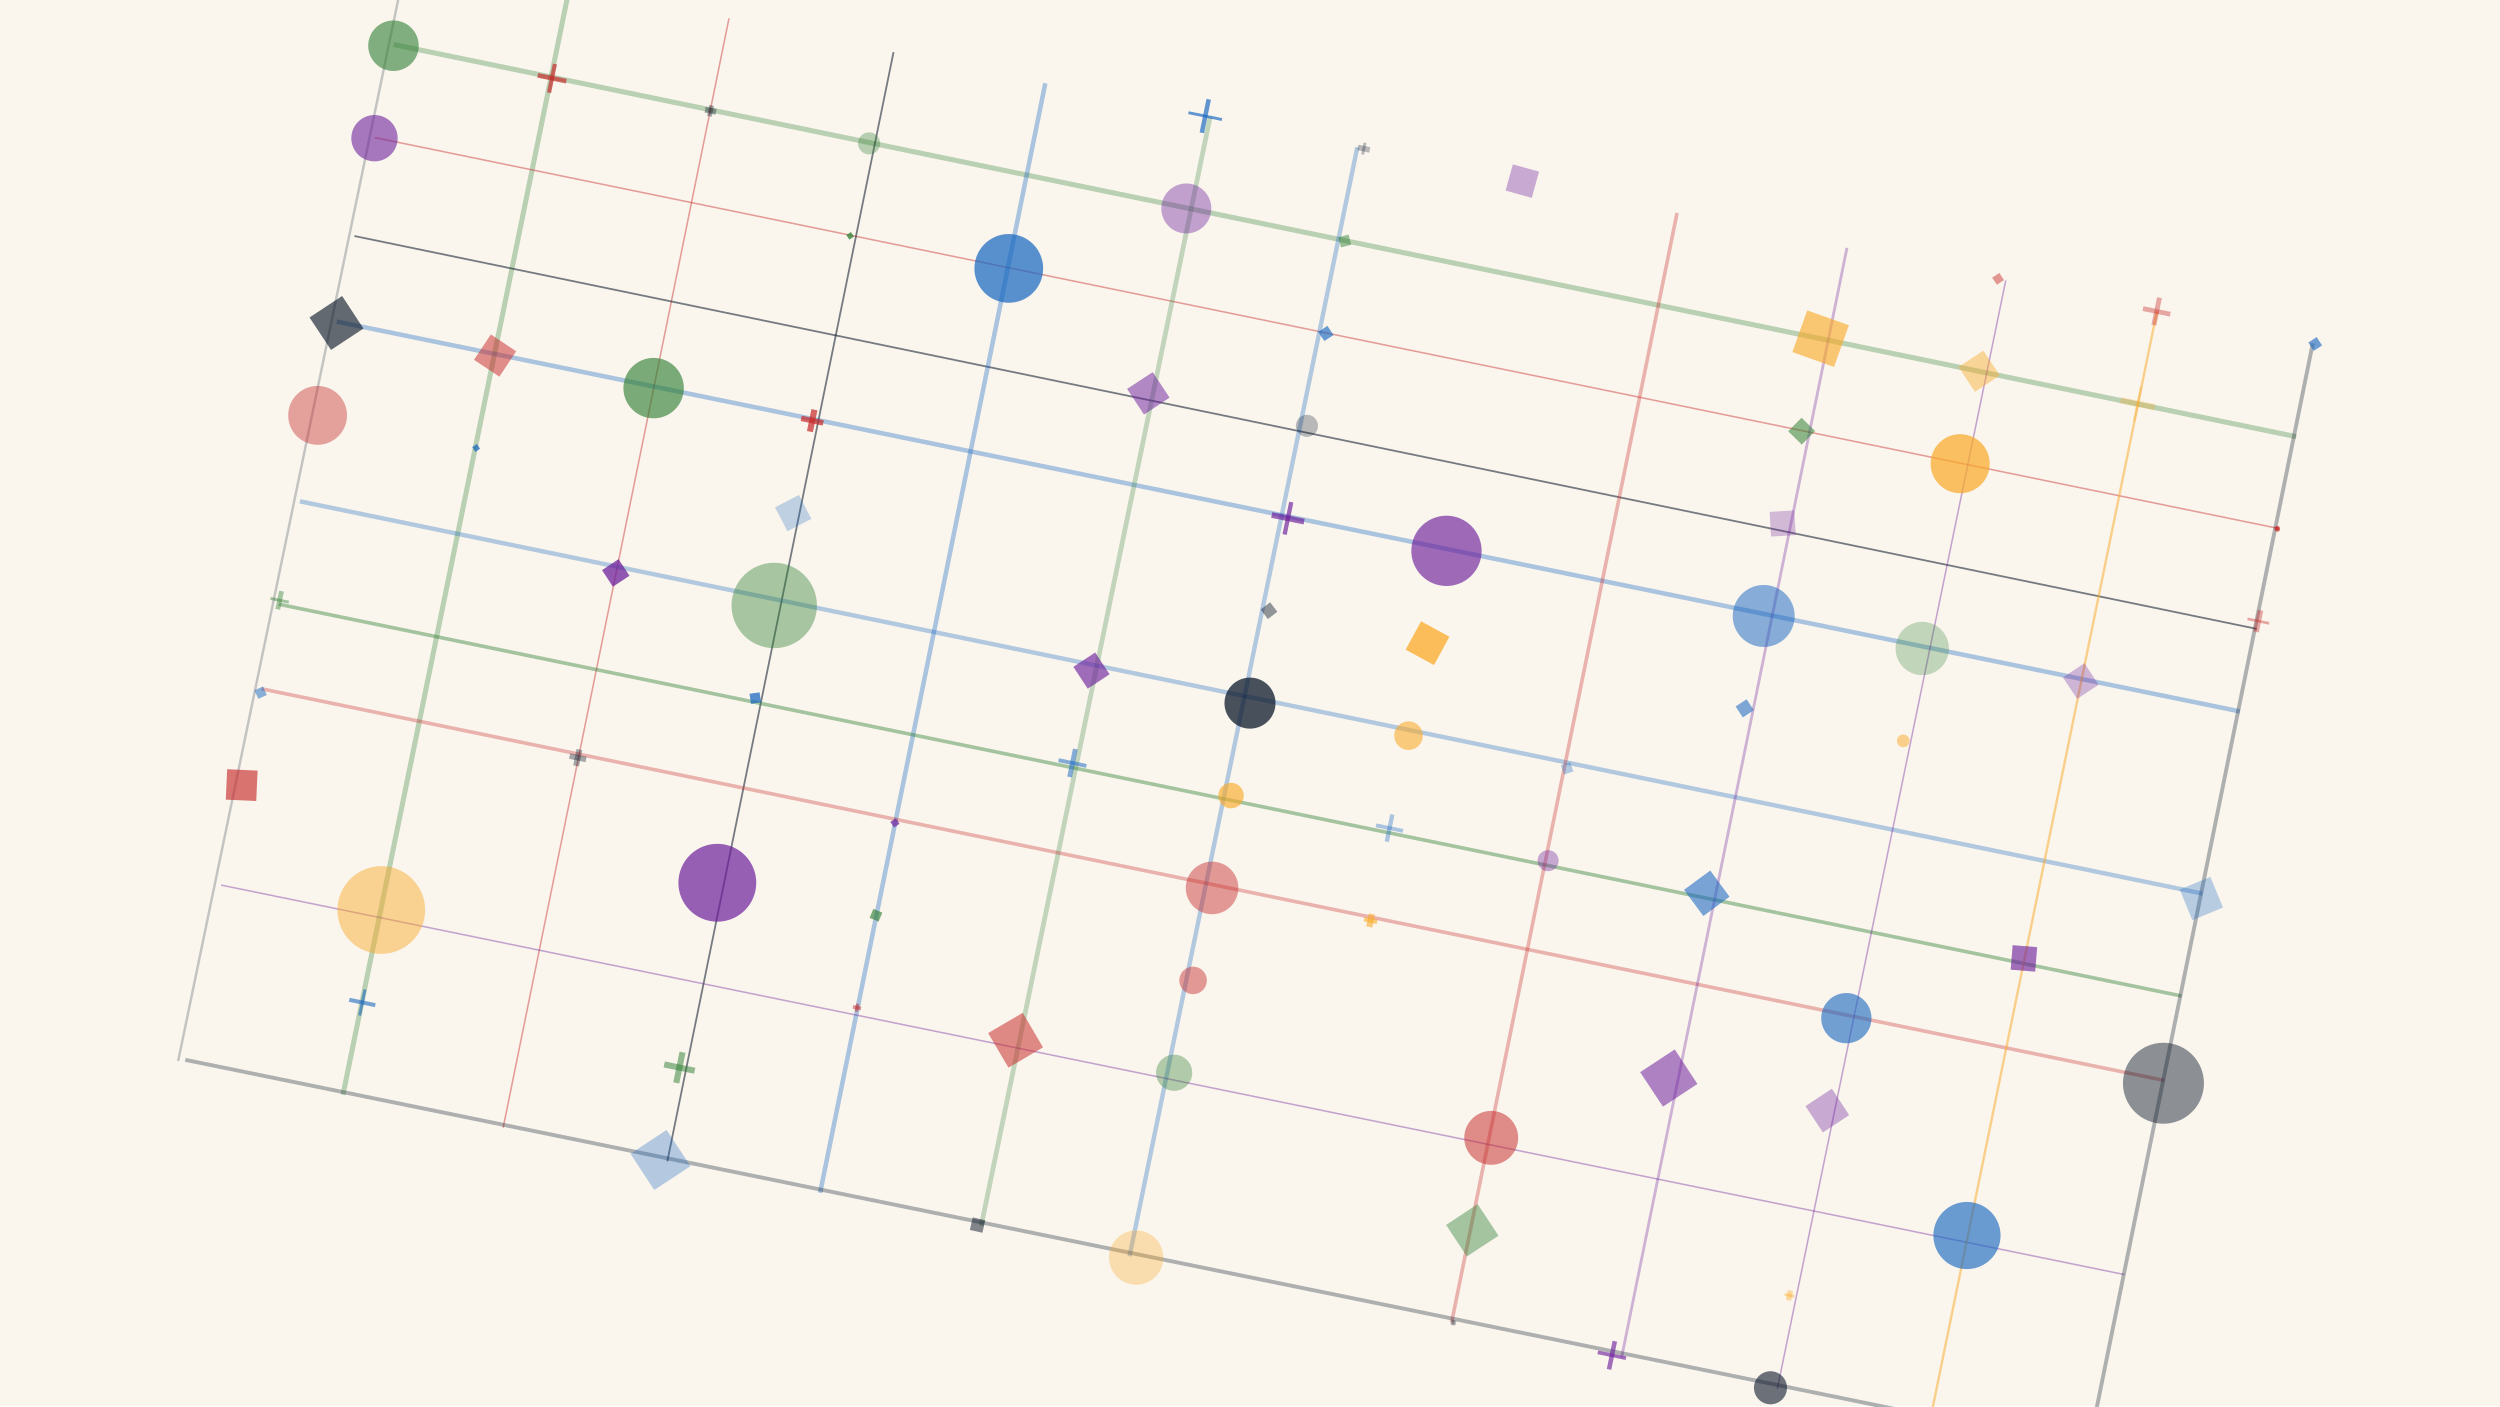
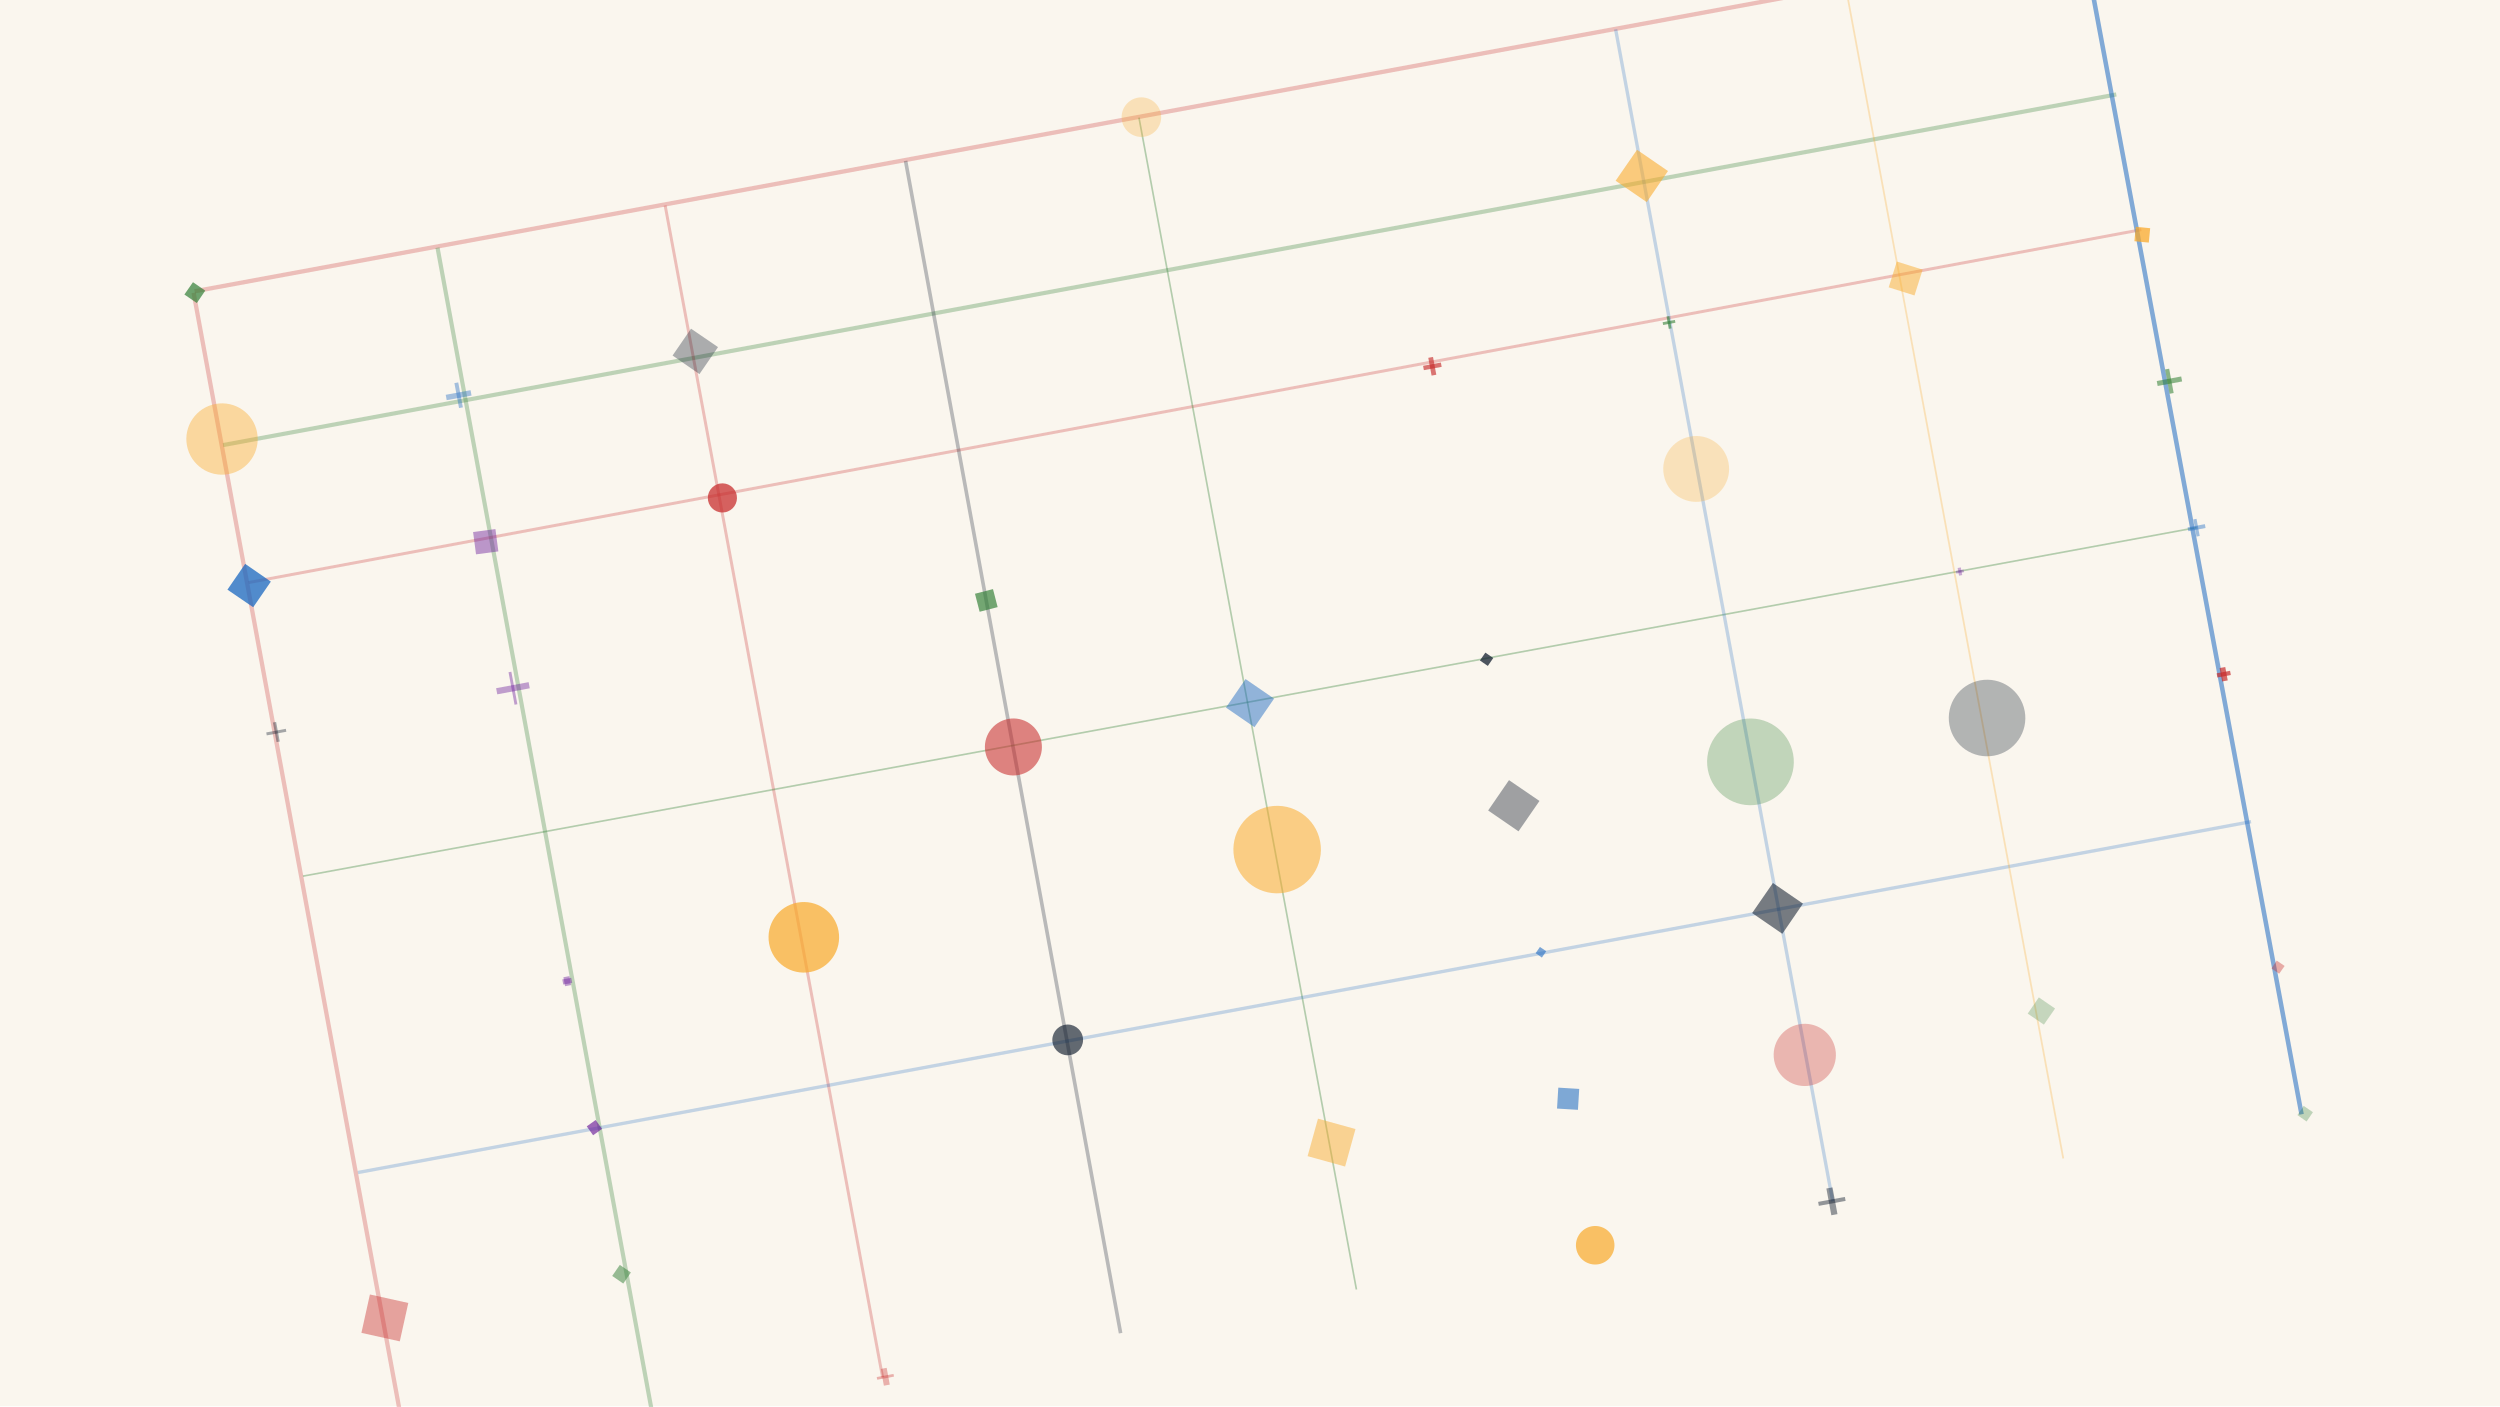
<svg xmlns="http://www.w3.org/2000/svg" viewBox="0 0 1920 1080" width="1920" height="1080">
  <rect width="1920" height="1080" fill="#FAF6EE" />
-   <g transform="rotate(11.6 960 540)">
-     <line x1="210.6" y1="105.271" x2="208.9" y2="974.729" stroke="#0A1628" stroke-width="1.9" opacity="0.23" />
-     <line x1="214.082" y1="176.8" x2="1705.918" y2="178.0" stroke="#2E7D32" stroke-width="3.9" opacity="0.32" />
-     <line x1="337.5" y1="105.271" x2="338.1" y2="974.729" stroke="#2E7D32" stroke-width="3.9" opacity="0.32" />
-     <line x1="214.082" y1="249.7" x2="1705.918" y2="249.8" stroke="#C62828" stroke-width="1.2" opacity="0.44" />
-     <line x1="462.3" y1="105.271" x2="463.7" y2="974.729" stroke="#C62828" stroke-width="1.2" opacity="0.44" />
-     <line x1="214.082" y1="326.9" x2="1705.918" y2="328.7" stroke="#0A1628" stroke-width="1.4" opacity="0.55" />
-     <line x1="591.3" y1="105.271" x2="592.4" y2="974.729" stroke="#0A1628" stroke-width="1.4" opacity="0.55" />
-     <line x1="214.082" y1="394.0" x2="1705.918" y2="393.4" stroke="#1565C0" stroke-width="3.5" opacity="0.35" />
-     <line x1="710.3" y1="105.271" x2="712.2" y2="974.729" stroke="#1565C0" stroke-width="3.5" opacity="0.35" />
-     <line x1="839.5" y1="105.271" x2="838.5" y2="974.729" stroke="#2E7D32" stroke-width="3.7" opacity="0.27" />
-     <line x1="214.082" y1="534.9" x2="1705.918" y2="536.2" stroke="#1565C0" stroke-width="3.4" opacity="0.32" />
-     <line x1="954.9" y1="105.271" x2="954.8" y2="974.729" stroke="#1565C0" stroke-width="3.4" opacity="0.32" />
-     <line x1="214.082" y1="615.6" x2="1705.918" y2="616.5" stroke="#2E7D32" stroke-width="2.8" opacity="0.42" />
-     <line x1="214.082" y1="681.9" x2="1705.918" y2="682.7" stroke="#C62828" stroke-width="2.8" opacity="0.33" />
-     <line x1="1205.6" y1="105.271" x2="1207.3" y2="974.729" stroke="#C62828" stroke-width="2.8" opacity="0.33" />
-     <line x1="1338.8" y1="105.271" x2="1340.6" y2="974.729" stroke="#6A1B9A" stroke-width="2.2" opacity="0.31" />
-     <line x1="214.082" y1="835.8" x2="1705.918" y2="834.9" stroke="#6A1B9A" stroke-width="1.2" opacity="0.38" />
-     <line x1="1463.3" y1="105.271" x2="1462.6" y2="974.729" stroke="#6A1B9A" stroke-width="1.2" opacity="0.38" />
-     <line x1="1581.8" y1="105.271" x2="1582.4" y2="974.729" stroke="#F9A825" stroke-width="1.9" opacity="0.49" />
-     <line x1="214.082" y1="972.8" x2="1705.918" y2="971.3" stroke="#0A1628" stroke-width="3.0" opacity="0.32" />
-     <line x1="1704.0" y1="105.271" x2="1705.9" y2="974.729" stroke="#0A1628" stroke-width="3.0" opacity="0.32" />
-     <line x1="202.2" y1="105.3" x2="225.9" y2="105.3" stroke="#C62828" stroke-width="3.1" opacity="0.54" />
-     <line x1="214.1" y1="93.4" x2="214.1" y2="117.1" stroke="#C62828" stroke-width="3.8" opacity="0.54" />
-     <circle cx="214.1" cy="177.7" r="19.4" fill="#2E7D32" opacity="0.59" />
-     <circle cx="214.1" cy="250.2" r="17.8" fill="#6A1B9A" opacity="0.58" />
-     <polygon points="214.1,373.9 235.2,395.1 214.1,416.2 192.9,395.1" fill="#0A1628" opacity="0.63" />
-     <circle cx="214.1" cy="467.5" r="22.6" fill="#C62828" opacity="0.42" />
-     <line x1="206.9" y1="612.5" x2="221.3" y2="612.5" stroke="#2E7D32" stroke-width="2.3" opacity="0.42" />
-     <line x1="214.1" y1="605.3" x2="214.1" y2="619.6" stroke="#2E7D32" stroke-width="3.7" opacity="0.42" />
-     <rect x="210.5" y="681.3" width="7.2" height="7.2" fill="#1565C0" opacity="0.49" transform="rotate(54 214.1 684.9)" />
-     <rect x="202.4" y="745.7" width="23.4" height="23.4" fill="#C62828" opacity="0.64" transform="rotate(81 214.1 757.4)" />
-     <line x1="328.9" y1="105.3" x2="347.9" y2="105.3" stroke="#C62828" stroke-width="4.8" opacity="0.62" />
-     <line x1="338.4" y1="95.8" x2="338.4" y2="114.8" stroke="#C62828" stroke-width="4.0" opacity="0.62" />
-     <line x1="327.2" y1="177.7" x2="349.6" y2="177.7" stroke="#C62828" stroke-width="3.6" opacity="0.67" />
-     <line x1="338.4" y1="166.5" x2="338.4" y2="189.0" stroke="#C62828" stroke-width="3.2" opacity="0.67" />
-     <rect x="326.7" y="383.4" width="23.4" height="23.4" fill="#C62828" opacity="0.51" transform="rotate(22 338.4 395.1)" />
-     <polygon points="338.4,464.4 341.5,467.5 338.4,470.7 335.3,467.5" fill="#1565C0" opacity="0.72" />
-     <circle cx="338.4" cy="829.8" r="33.7" fill="#F9A825" opacity="0.46" />
-     <line x1="328.2" y1="902.3" x2="348.6" y2="902.3" stroke="#1565C0" stroke-width="3.1" opacity="0.58" />
-     <line x1="338.4" y1="892.1" x2="338.4" y2="912.5" stroke="#1565C0" stroke-width="2.3" opacity="0.58" />
-     <line x1="458.4" y1="177.7" x2="467.0" y2="177.7" stroke="#0A1628" stroke-width="4.5" opacity="0.36" />
-     <line x1="462.7" y1="173.4" x2="462.7" y2="182.0" stroke="#0A1628" stroke-width="3.6" opacity="0.36" />
-     <circle cx="462.7" cy="395.1" r="23.2" fill="#2E7D32" opacity="0.63" />
-     <polygon points="462.7,529.2 473.5,540.0 462.7,550.8 452.0,540.0" fill="#6A1B9A" opacity="0.73" />
-     <line x1="456.3" y1="684.9" x2="469.2" y2="684.9" stroke="#0A1628" stroke-width="4.3" opacity="0.36" />
-     <line x1="462.7" y1="678.5" x2="462.7" y2="691.3" stroke="#0A1628" stroke-width="4.5" opacity="0.36" />
-     <circle cx="587.0" cy="177.7" r="8.5" fill="#2E7D32" opacity="0.33" />
-     <polygon points="587.0,247.2 590.0,250.2 587.0,253.2 584.0,250.2" fill="#2E7D32" opacity="0.75" />
-     <line x1="578.4" y1="395.1" x2="595.7" y2="395.1" stroke="#C62828" stroke-width="4.2" opacity="0.70" />
-     <line x1="587.0" y1="386.5" x2="587.0" y2="403.7" stroke="#C62828" stroke-width="4.7" opacity="0.70" />
-     <rect x="576.7" y="457.2" width="20.7" height="20.7" fill="#1565C0" opacity="0.26" transform="rotate(51 587.0 467.5)" />
-     <circle cx="587.0" cy="540.0" r="32.8" fill="#2E7D32" opacity="0.41" />
-     <rect x="583.2" y="608.6" width="7.8" height="7.8" fill="#1565C0" opacity="0.72" transform="rotate(70 587.0 612.5)" />
-     <circle cx="587.0" cy="757.4" r="29.9" fill="#6A1B9A" opacity="0.69" />
-     <line x1="575.1" y1="902.3" x2="599.0" y2="902.3" stroke="#2E7D32" stroke-width="4.7" opacity="0.51" />
-     <line x1="587.0" y1="890.3" x2="587.0" y2="914.3" stroke="#2E7D32" stroke-width="4.7" opacity="0.51" />
-     <polygon points="587.0,951.2 610.6,974.7 587.0,998.3 563.5,974.7" fill="#1565C0" opacity="0.31" />
-     <circle cx="711.4" cy="250.2" r="26.4" fill="#1565C0" opacity="0.71" />
-     <polygon points="711.4,681.3 715.0,684.9 711.4,688.6 707.7,684.9" fill="#6A1B9A" opacity="0.68" />
-     <rect x="707.6" y="753.6" width="7.5" height="7.5" fill="#2E7D32" opacity="0.63" transform="rotate(11 711.4 757.4)" />
-     <line x1="708.2" y1="829.8" x2="714.5" y2="829.8" stroke="#C62828" stroke-width="2.8" opacity="0.49" />
-     <line x1="711.4" y1="826.7" x2="711.4" y2="833.0" stroke="#C62828" stroke-width="2.6" opacity="0.49" />
-     <line x1="822.5" y1="105.3" x2="848.8" y2="105.3" stroke="#1565C0" stroke-width="2.2" opacity="0.67" />
-     <line x1="835.7" y1="92.1" x2="835.7" y2="118.4" stroke="#1565C0" stroke-width="3.5" opacity="0.67" />
-     <circle cx="835.7" cy="177.7" r="19.2" fill="#6A1B9A" opacity="0.39" />
-     <polygon points="835.7,306.0 852.3,322.6 835.7,339.3 819.0,322.6" fill="#6A1B9A" opacity="0.51" />
-     <polygon points="835.7,525.8 849.9,540.0 835.7,554.2 821.5,540.0" fill="#6A1B9A" opacity="0.63" />
-     <line x1="824.8" y1="612.5" x2="846.6" y2="612.5" stroke="#1565C0" stroke-width="3.0" opacity="0.52" />
-     <line x1="835.7" y1="601.5" x2="835.7" y2="623.4" stroke="#1565C0" stroke-width="3.7" opacity="0.52" />
-     <rect x="820.3" y="814.4" width="30.8" height="30.8" fill="#C62828" opacity="0.53" transform="rotate(48 835.7 829.8)" />
-     <rect x="830.7" y="969.8" width="9.9" height="9.9" fill="#0A1628" opacity="0.50" transform="rotate(1 835.7 974.7)" />
-     <line x1="955.3" y1="105.3" x2="964.7" y2="105.3" stroke="#0A1628" stroke-width="4.3" opacity="0.28" />
-     <line x1="960.0" y1="100.6" x2="960.0" y2="109.9" stroke="#0A1628" stroke-width="2.2" opacity="0.28" />
-     <rect x="955.9" y="173.7" width="8.1" height="8.1" fill="#2E7D32" opacity="0.48" transform="rotate(64 960.0 177.7)" />
-     <polygon points="960.0,244.2 966.0,250.2 960.0,256.1 954.0,250.2" fill="#1565C0" opacity="0.64" />
-     <circle cx="960.0" cy="322.6" r="8.5" fill="#0A1628" opacity="0.28" />
-     <line x1="947.3" y1="395.1" x2="972.7" y2="395.1" stroke="#6A1B9A" stroke-width="4.4" opacity="0.66" />
-     <line x1="960.0" y1="382.4" x2="960.0" y2="407.8" stroke="#6A1B9A" stroke-width="3.3" opacity="0.66" />
-     <rect x="955.4" y="462.9" width="9.2" height="9.2" fill="#0A1628" opacity="0.43" transform="rotate(41 960.0 467.5)" />
-     <circle cx="960.0" cy="540.0" r="19.6" fill="#0A1628" opacity="0.74" />
-     <circle cx="960.0" cy="612.5" r="9.8" fill="#F9A825" opacity="0.63" />
-     <circle cx="960.0" cy="684.9" r="20.2" fill="#C62828" opacity="0.45" />
-     <circle cx="960.0" cy="757.4" r="10.6" fill="#C62828" opacity="0.45" />
-     <circle cx="960.0" cy="829.8" r="13.9" fill="#2E7D32" opacity="0.36" />
-     <circle cx="960.0" cy="974.7" r="20.9" fill="#F9A825" opacity="0.32" />
-     <rect x="1073.8" y="94.8" width="20.9" height="20.9" fill="#6A1B9A" opacity="0.35" transform="rotate(4 1084.3 105.3)" />
-     <circle cx="1084.3" cy="395.1" r="27.0" fill="#6A1B9A" opacity="0.64" />
-     <rect x="1071.9" y="455.1" width="24.8" height="24.8" fill="#F9A825" opacity="0.74" transform="rotate(17 1084.3 467.5)" />
-     <circle cx="1084.3" cy="540.0" r="11.0" fill="#F9A825" opacity="0.57" />
-     <line x1="1073.7" y1="612.5" x2="1094.9" y2="612.5" stroke="#1565C0" stroke-width="3.0" opacity="0.35" />
-     <line x1="1084.3" y1="601.8" x2="1084.3" y2="623.1" stroke="#1565C0" stroke-width="3.3" opacity="0.35" />
-     <line x1="1079.2" y1="684.9" x2="1089.4" y2="684.9" stroke="#F9A825" stroke-width="3.6" opacity="0.57" />
-     <line x1="1084.3" y1="679.8" x2="1084.3" y2="690.0" stroke="#F9A825" stroke-width="4.8" opacity="0.57" />
-     <rect x="1204.9" y="536.2" width="7.6" height="7.6" fill="#1565C0" opacity="0.32" transform="rotate(60 1208.6 540.0)" />
-     <circle cx="1208.6" cy="612.5" r="8.1" fill="#6A1B9A" opacity="0.36" />
-     <circle cx="1208.6" cy="829.8" r="20.7" fill="#C62828" opacity="0.52" />
-     <polygon points="1208.6,881.7 1229.2,902.3 1208.6,922.8 1188.1,902.3" fill="#2E7D32" opacity="0.42" />
-     <line x1="1206.6" y1="974.7" x2="1210.7" y2="974.7" stroke="#0A1628" stroke-width="3.2" opacity="0.26" />
-     <line x1="1208.6" y1="972.7" x2="1208.6" y2="976.8" stroke="#0A1628" stroke-width="2.4" opacity="0.26" />
-     <rect x="1316.0" y="160.7" width="34.0" height="34.0" fill="#F9A825" opacity="0.62" transform="rotate(8 1333.0 177.7)" />
-     <rect x="1325.7" y="242.9" width="14.6" height="14.6" fill="#2E7D32" opacity="0.54" transform="rotate(33 1333.0 250.2)" />
-     <rect x="1323.5" y="313.1" width="19.0" height="19.0" fill="#6A1B9A" opacity="0.28" transform="rotate(75 1333.0 322.6)" />
-     <circle cx="1333.0" cy="395.1" r="23.8" fill="#1565C0" opacity="0.51" />
-     <polygon points="1333.0,460.4 1340.1,467.5 1333.0,474.7 1325.8,467.5" fill="#1565C0" opacity="0.55" />
-     <rect x="1320.5" y="600.0" width="25.0" height="25.0" fill="#1565C0" opacity="0.57" transform="rotate(42 1333.0 612.5)" />
-     <polygon points="1333.0,734.9 1355.4,757.4 1333.0,779.8 1310.5,757.4" fill="#6A1B9A" opacity="0.53" />
-     <line x1="1321.9" y1="974.7" x2="1344.0" y2="974.7" stroke="#6A1B9A" stroke-width="2.9" opacity="0.62" />
-     <line x1="1333.0" y1="963.7" x2="1333.0" y2="985.8" stroke="#6A1B9A" stroke-width="3.5" opacity="0.62" />
-     <polygon points="1457.3,100.6 1461.9,105.3 1457.3,109.9 1452.6,105.3" fill="#C62828" opacity="0.46" />
-     <polygon points="1457.3,161.5 1473.5,177.7 1457.3,193.9 1441.1,177.7" fill="#F9A825" opacity="0.43" />
-     <circle cx="1457.3" cy="250.2" r="22.7" fill="#F9A825" opacity="0.70" />
-     <circle cx="1457.3" cy="395.1" r="20.5" fill="#2E7D32" opacity="0.28" />
-     <circle cx="1457.3" cy="467.5" r="4.9" fill="#F9A825" opacity="0.49" />
-     <circle cx="1457.3" cy="684.9" r="19.3" fill="#1565C0" opacity="0.60" />
-     <polygon points="1457.3,740.2 1474.4,757.4 1457.3,774.5 1440.1,757.4" fill="#6A1B9A" opacity="0.35" />
-     <line x1="1453.5" y1="902.3" x2="1461.1" y2="902.3" stroke="#F9A825" stroke-width="2.2" opacity="0.40" />
-     <line x1="1457.3" y1="898.5" x2="1457.3" y2="906.1" stroke="#F9A825" stroke-width="4.2" opacity="0.40" />
-     <circle cx="1457.3" cy="974.7" r="12.7" fill="#0A1628" opacity="0.59" />
-     <line x1="1570.9" y1="105.3" x2="1592.3" y2="105.3" stroke="#C62828" stroke-width="3.7" opacity="0.38" />
-     <line x1="1581.6" y1="94.5" x2="1581.6" y2="116.0" stroke="#C62828" stroke-width="3.8" opacity="0.38" />
-     <line x1="1568.1" y1="177.7" x2="1595.1" y2="177.7" stroke="#F9A825" stroke-width="4.8" opacity="0.27" />
-     <line x1="1581.6" y1="164.2" x2="1581.6" y2="191.2" stroke="#F9A825" stroke-width="2.1" opacity="0.27" />
-     <polygon points="1581.6,381.1 1595.6,395.1 1581.6,409.1 1567.6,395.1" fill="#6A1B9A" opacity="0.30" />
-     <rect x="1572.2" y="603.0" width="18.9" height="18.9" fill="#6A1B9A" opacity="0.62" transform="rotate(83 1581.6 612.5)" />
-     <circle cx="1581.6" cy="829.8" r="25.8" fill="#1565C0" opacity="0.63" />
-     <polygon points="1705.9,99.9 1711.3,105.3 1705.9,110.7 1700.5,105.3" fill="#1565C0" opacity="0.61" />
-     <line x1="1703.8" y1="250.2" x2="1708.0" y2="250.2" stroke="#C62828" stroke-width="2.7" opacity="0.65" />
-     <line x1="1705.9" y1="248.1" x2="1705.9" y2="252.3" stroke="#C62828" stroke-width="2.7" opacity="0.65" />
-     <line x1="1697.4" y1="322.6" x2="1714.4" y2="322.6" stroke="#C62828" stroke-width="2.1" opacity="0.38" />
-     <line x1="1705.9" y1="314.1" x2="1705.9" y2="331.1" stroke="#C62828" stroke-width="4.3" opacity="0.38" />
-     <rect x="1693.2" y="527.3" width="25.5" height="25.5" fill="#1565C0" opacity="0.29" transform="rotate(56 1705.9 540.0)" />
-     <circle cx="1705.9" cy="684.9" r="31.1" fill="#0A1628" opacity="0.46" />
-     <circle cx="1705.9" cy="974.7" r="30.2" fill="#2E7D32" opacity="0.63" />
+   <g transform="rotate(-10.5 960 540)">
+     <line x1="220.661" y1="81.3" x2="1699.339" y2="82.2" stroke="#C62828" stroke-width="3.3" opacity="0.27" />
+     <line x1="219.7" y1="82.324" x2="218.8" y2="997.676" stroke="#C62828" stroke-width="3.3" opacity="0.27" />
+     <line x1="220.661" y1="201.4" x2="1699.339" y2="201.6" stroke="#2E7D32" stroke-width="3.2" opacity="0.30" />
+     <line x1="410.2" y1="82.324" x2="409.2" y2="997.676" stroke="#2E7D32" stroke-width="3.2" opacity="0.30" />
+     <line x1="220.661" y1="308.8" x2="1699.339" y2="307.2" stroke="#C62828" stroke-width="2.3" opacity="0.27" />
+     <line x1="588.0" y1="82.324" x2="588.2" y2="997.676" stroke="#C62828" stroke-width="2.3" opacity="0.27" />
+     <line x1="775.8" y1="82.324" x2="774.1" y2="997.676" stroke="#0A1628" stroke-width="2.8" opacity="0.27" />
+     <line x1="220.661" y1="538.1" x2="1699.339" y2="539.9" stroke="#2E7D32" stroke-width="1.3" opacity="0.35" />
+     <line x1="958.1" y1="82.324" x2="958.3" y2="997.676" stroke="#2E7D32" stroke-width="1.3" opacity="0.35" />
+     <line x1="220.661" y1="769.6" x2="1699.339" y2="769.6" stroke="#1565C0" stroke-width="2.6" opacity="0.24" />
+     <line x1="1330.4" y1="82.324" x2="1330.3" y2="997.676" stroke="#1565C0" stroke-width="2.6" opacity="0.24" />
+     <line x1="1510.1" y1="82.324" x2="1510.4" y2="997.676" stroke="#F9A825" stroke-width="1.4" opacity="0.27" />
+     <line x1="1695.7" y1="82.324" x2="1696.5" y2="997.676" stroke="#1565C0" stroke-width="3.5" opacity="0.53" />
+     <polygon points="220.7,74.2 228.8,82.3 220.7,90.5 212.5,82.3" fill="#2E7D32" opacity="0.69" />
+     <circle cx="220.7" cy="196.7" r="27.4" fill="#F9A825" opacity="0.40" />
+     <polygon points="220.7,294.2 237.6,311.2 220.7,328.1 203.7,311.2" fill="#1565C0" opacity="0.74" />
+     <line x1="213.0" y1="425.6" x2="228.3" y2="425.6" stroke="#0A1628" stroke-width="2.3" opacity="0.36" />
+     <line x1="220.7" y1="417.9" x2="220.7" y2="433.2" stroke="#0A1628" stroke-width="2.5" opacity="0.36" />
+     <rect x="205.5" y="868.1" width="30.2" height="30.2" fill="#C62828" opacity="0.41" transform="rotate(23 220.7 883.3)" />
+     <polygon points="220.7,993.0 225.3,997.7 220.7,1002.3 216.0,997.7" fill="#F9A825" opacity="0.72" />
+     <line x1="395.8" y1="196.7" x2="415.2" y2="196.7" stroke="#1565C0" stroke-width="4.2" opacity="0.38" />
+     <line x1="405.5" y1="187.0" x2="405.5" y2="206.5" stroke="#1565C0" stroke-width="3.0" opacity="0.38" />
+     <rect x="396.8" y="302.5" width="17.3" height="17.3" fill="#6A1B9A" opacity="0.44" transform="rotate(3 405.5 311.2)" />
+     <line x1="392.8" y1="425.6" x2="418.2" y2="425.6" stroke="#6A1B9A" stroke-width="4.8" opacity="0.41" />
+     <line x1="405.5" y1="412.9" x2="405.5" y2="438.3" stroke="#6A1B9A" stroke-width="2.2" opacity="0.41" />
+     <line x1="402.0" y1="654.4" x2="409.0" y2="654.4" stroke="#6A1B9A" stroke-width="4.0" opacity="0.42" />
+     <line x1="405.5" y1="650.9" x2="405.5" y2="657.9" stroke="#6A1B9A" stroke-width="4.7" opacity="0.42" />
+     <rect x="401.3" y="764.6" width="8.4" height="8.4" fill="#6A1B9A" opacity="0.65" transform="rotate(65 405.5 768.8)" />
+     <polygon points="405.5,876.0 412.8,883.3 405.5,890.6 398.2,883.3" fill="#2E7D32" opacity="0.49" />
+     <polygon points="590.3,179.0 608.1,196.7 590.3,214.5 572.6,196.7" fill="#0A1628" opacity="0.33" />
+     <circle cx="590.3" cy="311.2" r="11.2" fill="#C62828" opacity="0.72" />
+     <circle cx="590.3" cy="654.4" r="27.1" fill="#F9A825" opacity="0.69" />
+     <line x1="583.8" y1="997.7" x2="596.9" y2="997.7" stroke="#C62828" stroke-width="2.1" opacity="0.34" />
+     <line x1="590.3" y1="991.1" x2="590.3" y2="1004.2" stroke="#C62828" stroke-width="4.6" opacity="0.34" />
+     <rect x="768.0" y="418.4" width="14.3" height="14.3" fill="#2E7D32" opacity="0.66" transform="rotate(86 775.2 425.6)" />
+     <circle cx="775.2" cy="540.0" r="21.9" fill="#C62828" opacity="0.56" />
+     <circle cx="775.2" cy="768.8" r="11.8" fill="#0A1628" opacity="0.63" />
+     <circle cx="960.0" cy="82.3" r="15.2" fill="#F9A825" opacity="0.27" />
+     <polygon points="960.0,521.2 978.8,540.0 960.0,558.8 941.2,540.0" fill="#1565C0" opacity="0.46" />
+     <circle cx="960.0" cy="654.4" r="33.6" fill="#F9A825" opacity="0.53" />
+     <rect x="945.1" y="868.3" width="29.9" height="29.9" fill="#F9A825" opacity="0.46" transform="rotate(26 960.0 883.3)" />
+     <line x1="1137.9" y1="311.2" x2="1151.8" y2="311.2" stroke="#C62828" stroke-width="3.4" opacity="0.63" />
+     <line x1="1144.8" y1="304.2" x2="1144.8" y2="318.1" stroke="#C62828" stroke-width="3.7" opacity="0.63" />
+     <polygon points="1144.8,534.8 1150.0,540.0 1144.8,545.2 1139.6,540.0" fill="#0A1628" opacity="0.72" />
+     <polygon points="1144.8,634.4 1164.9,654.4 1144.8,674.4 1124.8,654.4" fill="#0A1628" opacity="0.38" />
+     <polygon points="1144.8,764.7 1149.0,768.8 1144.8,773.0 1140.7,768.8" fill="#1565C0" opacity="0.57" />
+     <rect x="1136.8" y="875.2" width="16.1" height="16.1" fill="#1565C0" opacity="0.54" transform="rotate(14 1144.8 883.3)" />
+     <circle cx="1144.8" cy="997.7" r="14.8" fill="#F9A825" opacity="0.69" />
+     <polygon points="1329.7,176.3 1350.1,196.7 1329.7,217.2 1309.2,196.7" fill="#F9A825" opacity="0.57" />
+     <line x1="1324.9" y1="311.2" x2="1334.5" y2="311.2" stroke="#2E7D32" stroke-width="2.2" opacity="0.58" />
+     <line x1="1329.7" y1="306.4" x2="1329.7" y2="316.0" stroke="#2E7D32" stroke-width="2.2" opacity="0.58" />
+     <circle cx="1329.7" cy="425.6" r="25.3" fill="#F9A825" opacity="0.26" />
+     <circle cx="1329.7" cy="654.4" r="33.3" fill="#2E7D32" opacity="0.28" />
+     <polygon points="1329.7,749.0 1349.5,768.8 1329.7,788.7 1309.8,768.8" fill="#0A1628" opacity="0.55" />
+     <circle cx="1329.7" cy="883.3" r="23.9" fill="#C62828" opacity="0.31" />
+     <line x1="1319.2" y1="997.7" x2="1340.1" y2="997.7" stroke="#0A1628" stroke-width="3.1" opacity="0.43" />
+     <line x1="1329.7" y1="987.2" x2="1329.7" y2="1008.1" stroke="#0A1628" stroke-width="4.8" opacity="0.43" />
+     <rect x="1504.1" y="300.7" width="20.8" height="20.8" fill="#F9A825" opacity="0.47" transform="rotate(28 1514.5 311.2)" />
+     <line x1="1511.5" y1="540.0" x2="1517.5" y2="540.0" stroke="#6A1B9A" stroke-width="2.1" opacity="0.35" />
+     <line x1="1514.5" y1="537.0" x2="1514.5" y2="543.0" stroke="#6A1B9A" stroke-width="2.5" opacity="0.35" />
+     <circle cx="1514.5" cy="654.4" r="29.4" fill="#0A1628" opacity="0.30" />
+     <polygon points="1514.5,872.6 1525.2,883.3 1514.5,893.9 1503.8,883.3" fill="#2E7D32" opacity="0.26" />
+     <rect x="1695.0" y="78.0" width="8.6" height="8.6" fill="#F9A825" opacity="0.47" transform="rotate(4 1699.3 82.3)" />
+     <rect x="1693.8" y="305.6" width="11.1" height="11.1" fill="#F9A825" opacity="0.72" transform="rotate(16 1699.3 311.2)" />
+     <line x1="1689.8" y1="425.6" x2="1708.9" y2="425.6" stroke="#2E7D32" stroke-width="3.9" opacity="0.55" />
+     <line x1="1699.3" y1="416.1" x2="1699.3" y2="435.1" stroke="#2E7D32" stroke-width="3.2" opacity="0.55" />
+     <line x1="1692.6" y1="540.0" x2="1706.1" y2="540.0" stroke="#1565C0" stroke-width="3.0" opacity="0.40" />
+     <line x1="1699.3" y1="533.3" x2="1699.3" y2="546.7" stroke="#1565C0" stroke-width="2.5" opacity="0.40" />
+     <line x1="1694.1" y1="654.4" x2="1704.6" y2="654.4" stroke="#C62828" stroke-width="3.3" opacity="0.68" />
+     <line x1="1699.3" y1="649.2" x2="1699.3" y2="659.7" stroke="#C62828" stroke-width="4.4" opacity="0.68" />
+     <polygon points="1699.3,878.1 1704.5,883.3 1699.3,888.4 1694.2,883.3" fill="#C62828" opacity="0.37" />
+     <polygon points="1699.3,991.6 1705.4,997.7 1699.3,1003.8 1693.3,997.7" fill="#2E7D32" opacity="0.29" />
  </g>
</svg>
